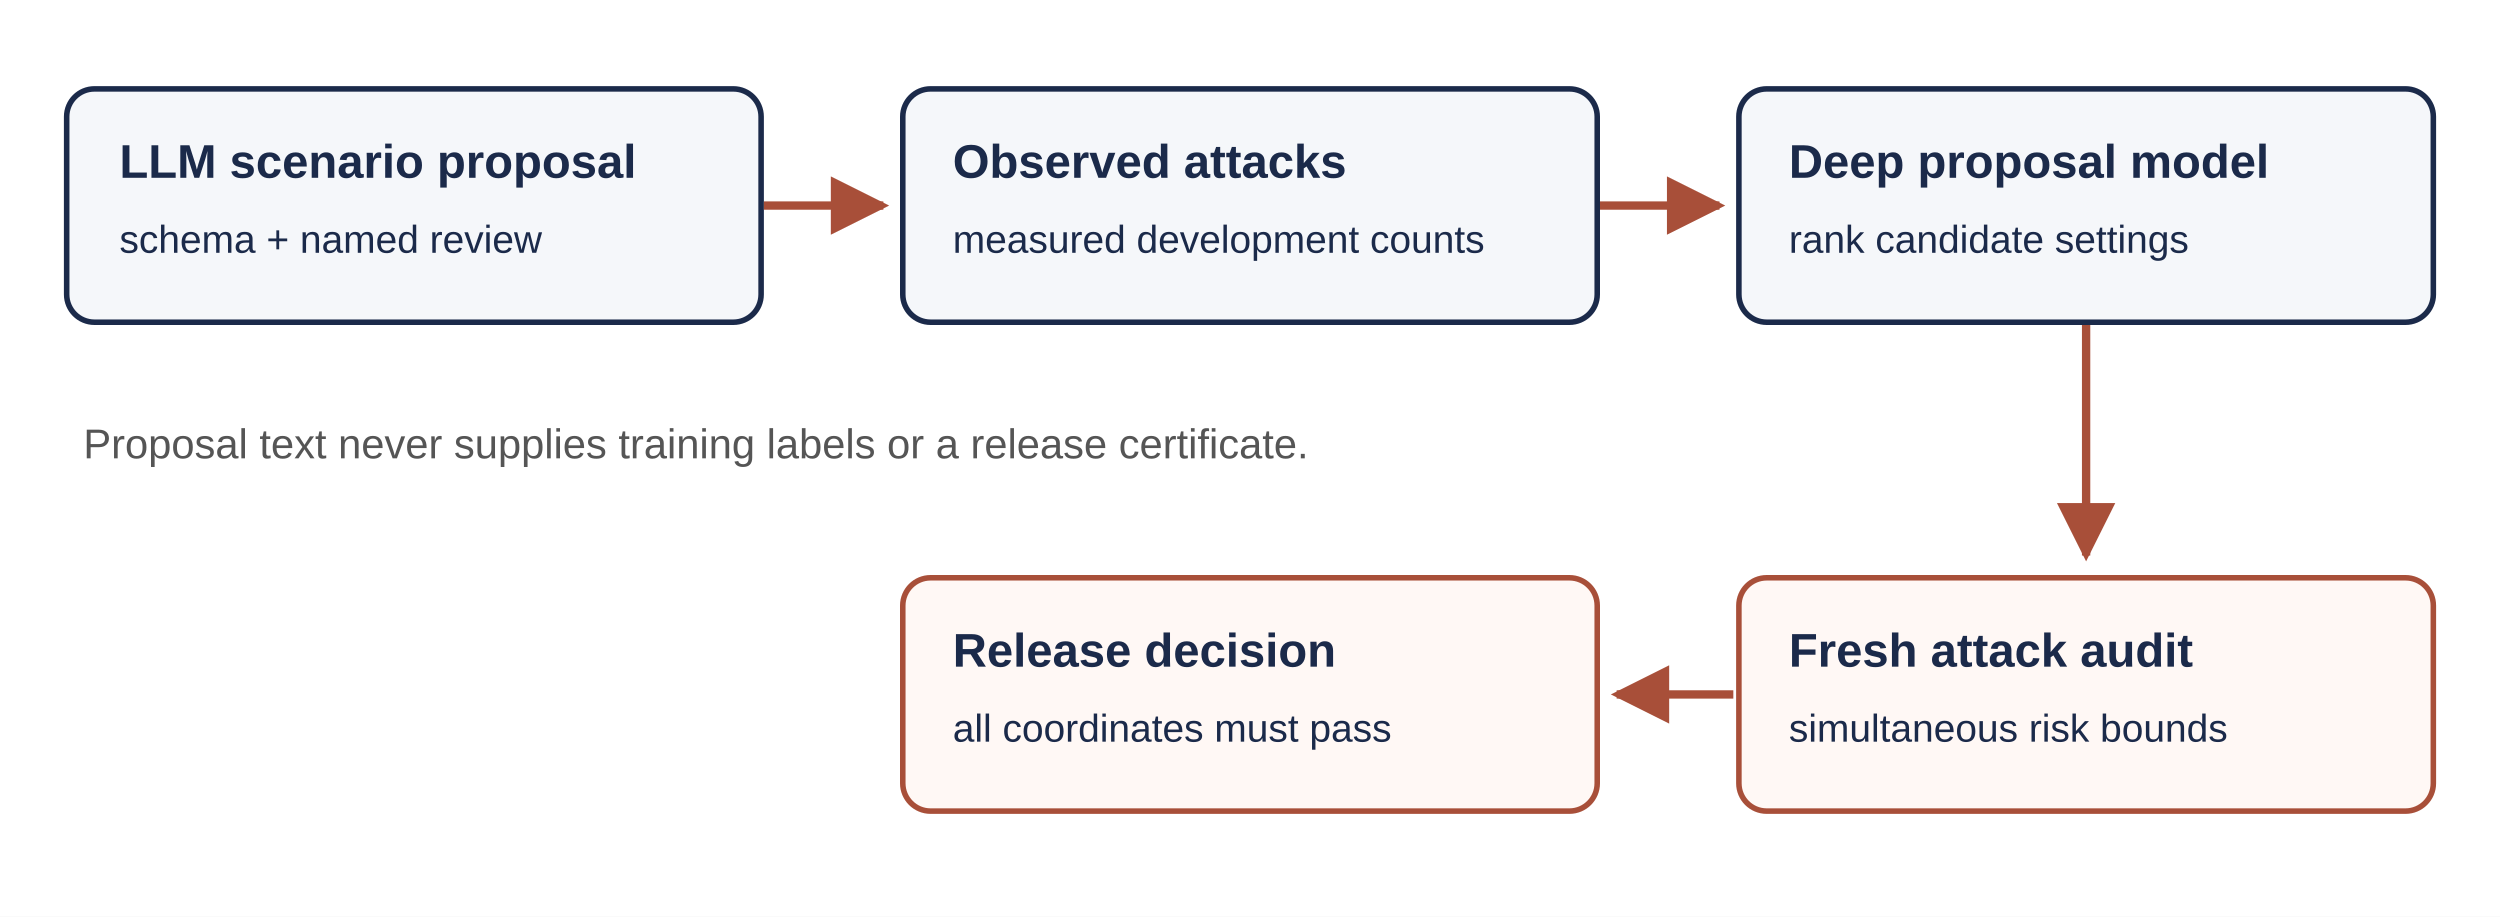
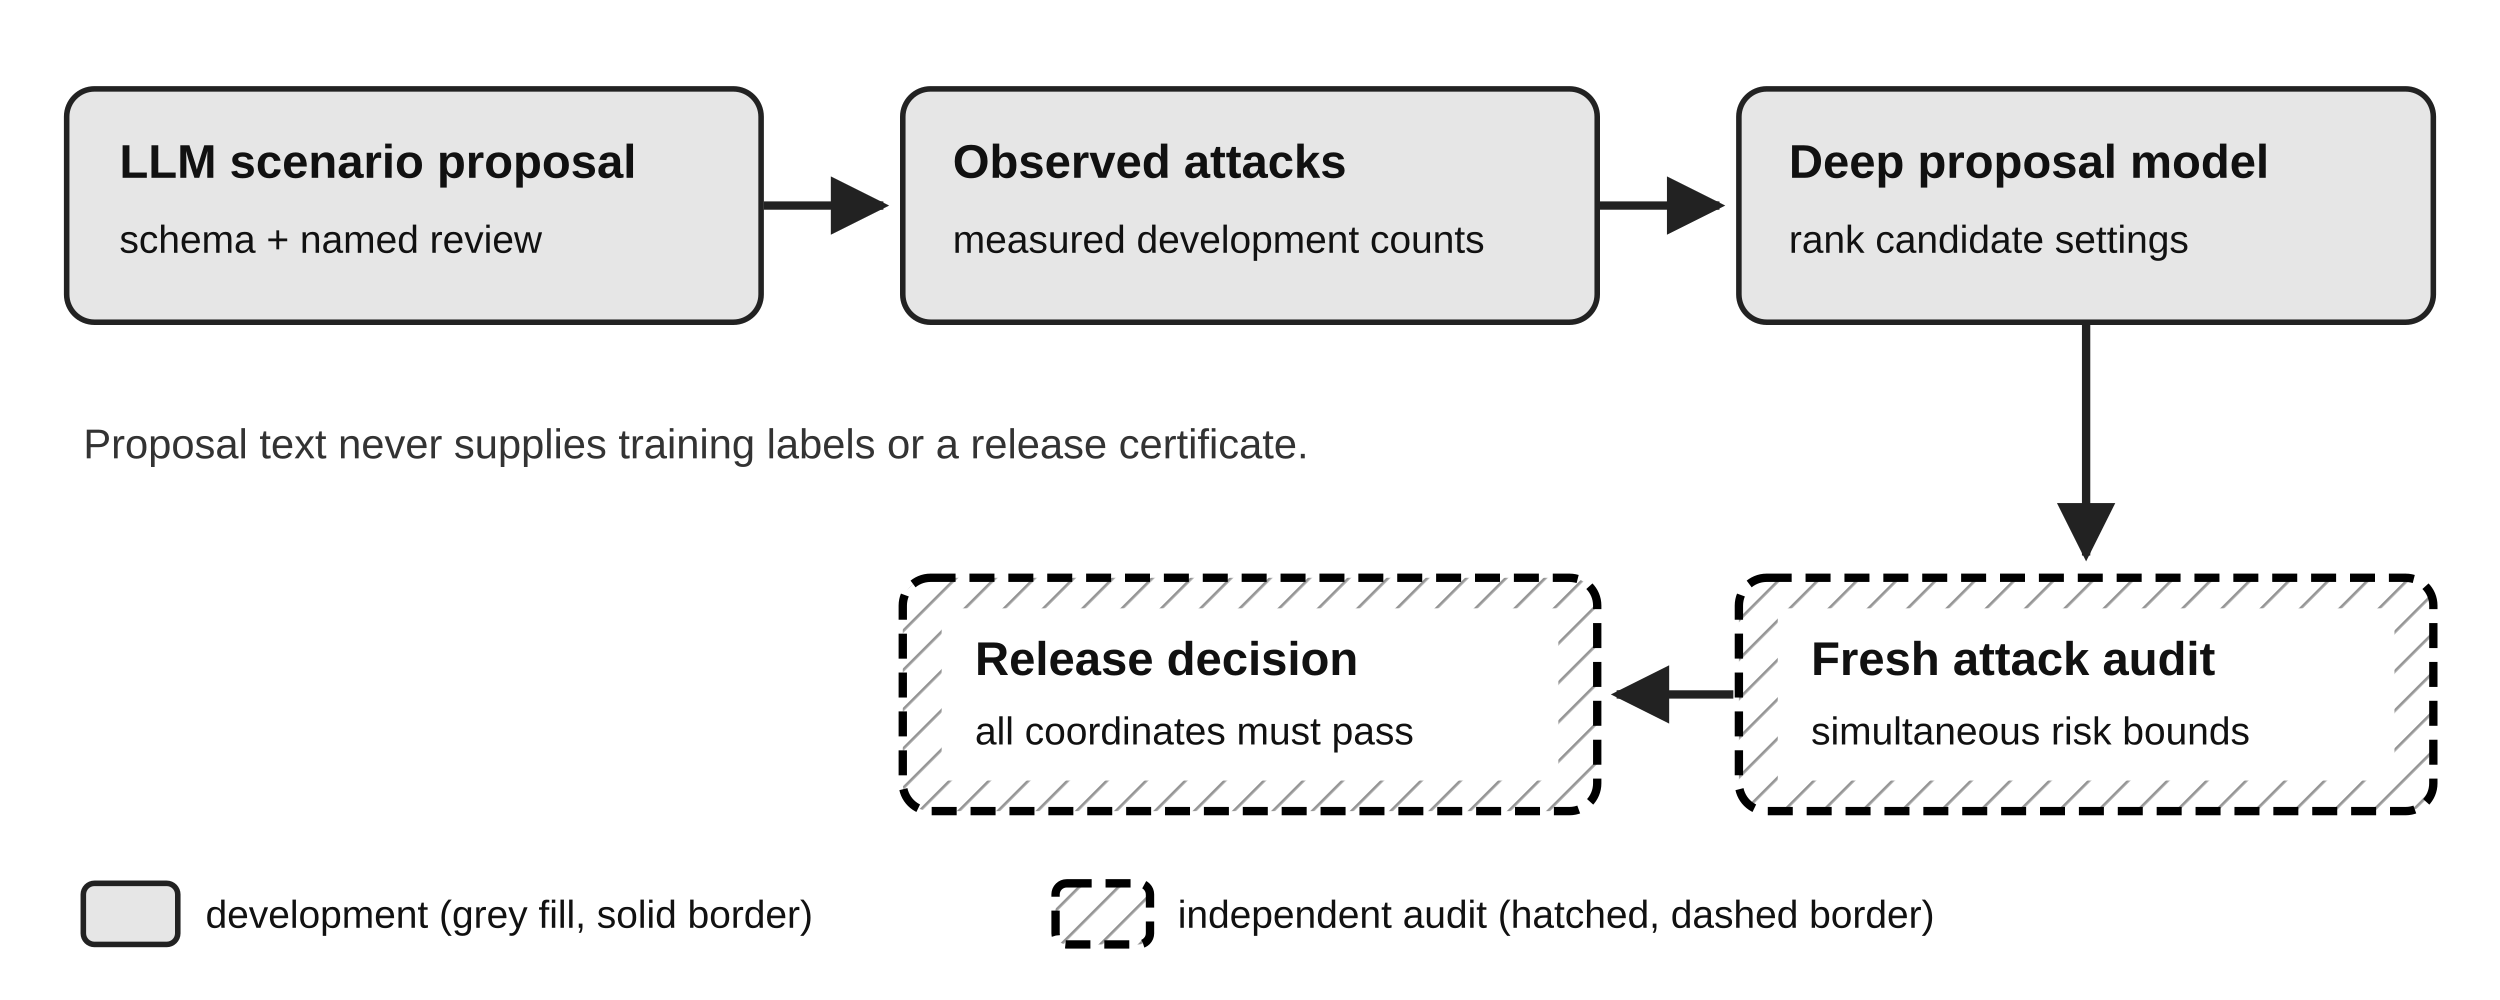
- <svg xmlns="http://www.w3.org/2000/svg" viewBox="0 0 900 330" width="900" height="330">
-   <rect width="900" height="330" fill="#fff" />
-   <g font-family="Arial, sans-serif" font-size="17" fill="#1b2a4a">
-     <rect x="24" y="32" width="250" height="84" rx="10" fill="#f5f7fa" stroke="#1b2a4a" stroke-width="2" />
+ <svg xmlns="http://www.w3.org/2000/svg" viewBox="0 0 900 360" width="900" height="360">
+   <defs>
+     <pattern id="hatch" patternUnits="userSpaceOnUse" width="10" height="10" patternTransform="rotate(45)">
+       <rect width="10" height="10" fill="#ffffff" />
+       <line x1="0" y1="0" x2="0" y2="10" stroke="#9a9a9a" stroke-width="2" />
+     </pattern>
+     <marker id="arrow" viewBox="0 0 10 10" refX="9" refY="5" markerWidth="7" markerHeight="7" orient="auto-start-reverse">
+       <path d="M0 0 L10 5 L0 10 Z" fill="#222222" />
+     </marker>
+   </defs>
+   <rect width="900" height="360" fill="#fff" />
+   <g font-family="Arial, sans-serif" font-size="17" fill="#111111">
+     <rect x="24" y="32" width="250" height="84" rx="10" fill="#e6e6e6" stroke="#222222" stroke-width="2" />
    <text x="43" y="64" font-weight="bold">LLM scenario proposal</text>
    <text x="43" y="91" font-size="14">schema + named review</text>
-     <rect x="325" y="32" width="250" height="84" rx="10" fill="#f5f7fa" stroke="#1b2a4a" stroke-width="2" />
+     <rect x="325" y="32" width="250" height="84" rx="10" fill="#e6e6e6" stroke="#222222" stroke-width="2" />
    <text x="343" y="64" font-weight="bold">Observed attacks</text>
    <text x="343" y="91" font-size="14">measured development counts</text>
-     <rect x="626" y="32" width="250" height="84" rx="10" fill="#f5f7fa" stroke="#1b2a4a" stroke-width="2" />
+     <rect x="626" y="32" width="250" height="84" rx="10" fill="#e6e6e6" stroke="#222222" stroke-width="2" />
    <text x="644" y="64" font-weight="bold">Deep proposal model</text>
    <text x="644" y="91" font-size="14">rank candidate settings</text>
-     <rect x="626" y="208" width="250" height="84" rx="10" fill="#fff8f5" stroke="#a84f39" stroke-width="2" />
-     <text x="644" y="240" font-weight="bold">Fresh attack audit</text>
-     <text x="644" y="267" font-size="14">simultaneous risk bounds</text>
-     <rect x="325" y="208" width="250" height="84" rx="10" fill="#fff8f5" stroke="#a84f39" stroke-width="2" />
-     <text x="343" y="240" font-weight="bold">Release decision</text>
-     <text x="343" y="267" font-size="14">all coordinates must pass</text>
  </g>
-   <g fill="none" stroke="#a84f39" stroke-width="3" marker-end="url(#arrow)">
+   <g font-family="Arial, sans-serif" font-size="17" fill="#111111">
+     <rect x="626" y="208" width="250" height="84" rx="10" fill="url(#hatch)" stroke="#000000" stroke-width="3" stroke-dasharray="9 5" />
+     <rect x="640" y="219" width="222" height="62" fill="#ffffff" />
+     <text x="652" y="243" font-weight="bold">Fresh attack audit</text>
+     <text x="652" y="268" font-size="14">simultaneous risk bounds</text>
+     <rect x="325" y="208" width="250" height="84" rx="10" fill="url(#hatch)" stroke="#000000" stroke-width="3" stroke-dasharray="9 5" />
+     <rect x="339" y="219" width="222" height="62" fill="#ffffff" />
+     <text x="351" y="243" font-weight="bold">Release decision</text>
+     <text x="351" y="268" font-size="14">all coordinates must pass</text>
+   </g>
+   <g fill="none" stroke="#222222" stroke-width="3" marker-end="url(#arrow)">
    <path d="M275 74 H318" />
    <path d="M576 74 H619" />
    <path d="M751 117 V200" />
    <path d="M624 250 H582" />
  </g>
-   <defs>
-     <marker id="arrow" viewBox="0 0 10 10" refX="9" refY="5" markerWidth="7" markerHeight="7" orient="auto-start-reverse">
-       <path d="M0 0 L10 5 L0 10 Z" fill="#a84f39" />
-     </marker>
-   </defs>
-   <text x="30" y="165" fill="#555" font-family="Arial, sans-serif" font-size="15">Proposal text never supplies training labels or a release certificate.</text>
+   <text x="30" y="165" fill="#333333" font-family="Arial, sans-serif" font-size="15">Proposal text never supplies training labels or a release certificate.</text>
+   <g font-family="Arial, sans-serif" font-size="14" fill="#111111">
+     <rect x="30" y="318" width="34" height="22" rx="4" fill="#e6e6e6" stroke="#222222" stroke-width="2" />
+     <text x="74" y="334">development (grey fill, solid border)</text>
+     <rect x="380" y="318" width="34" height="22" rx="4" fill="url(#hatch)" stroke="#000000" stroke-width="3" stroke-dasharray="9 5" />
+     <text x="424" y="334">independent audit (hatched, dashed border)</text>
+   </g>
</svg>
